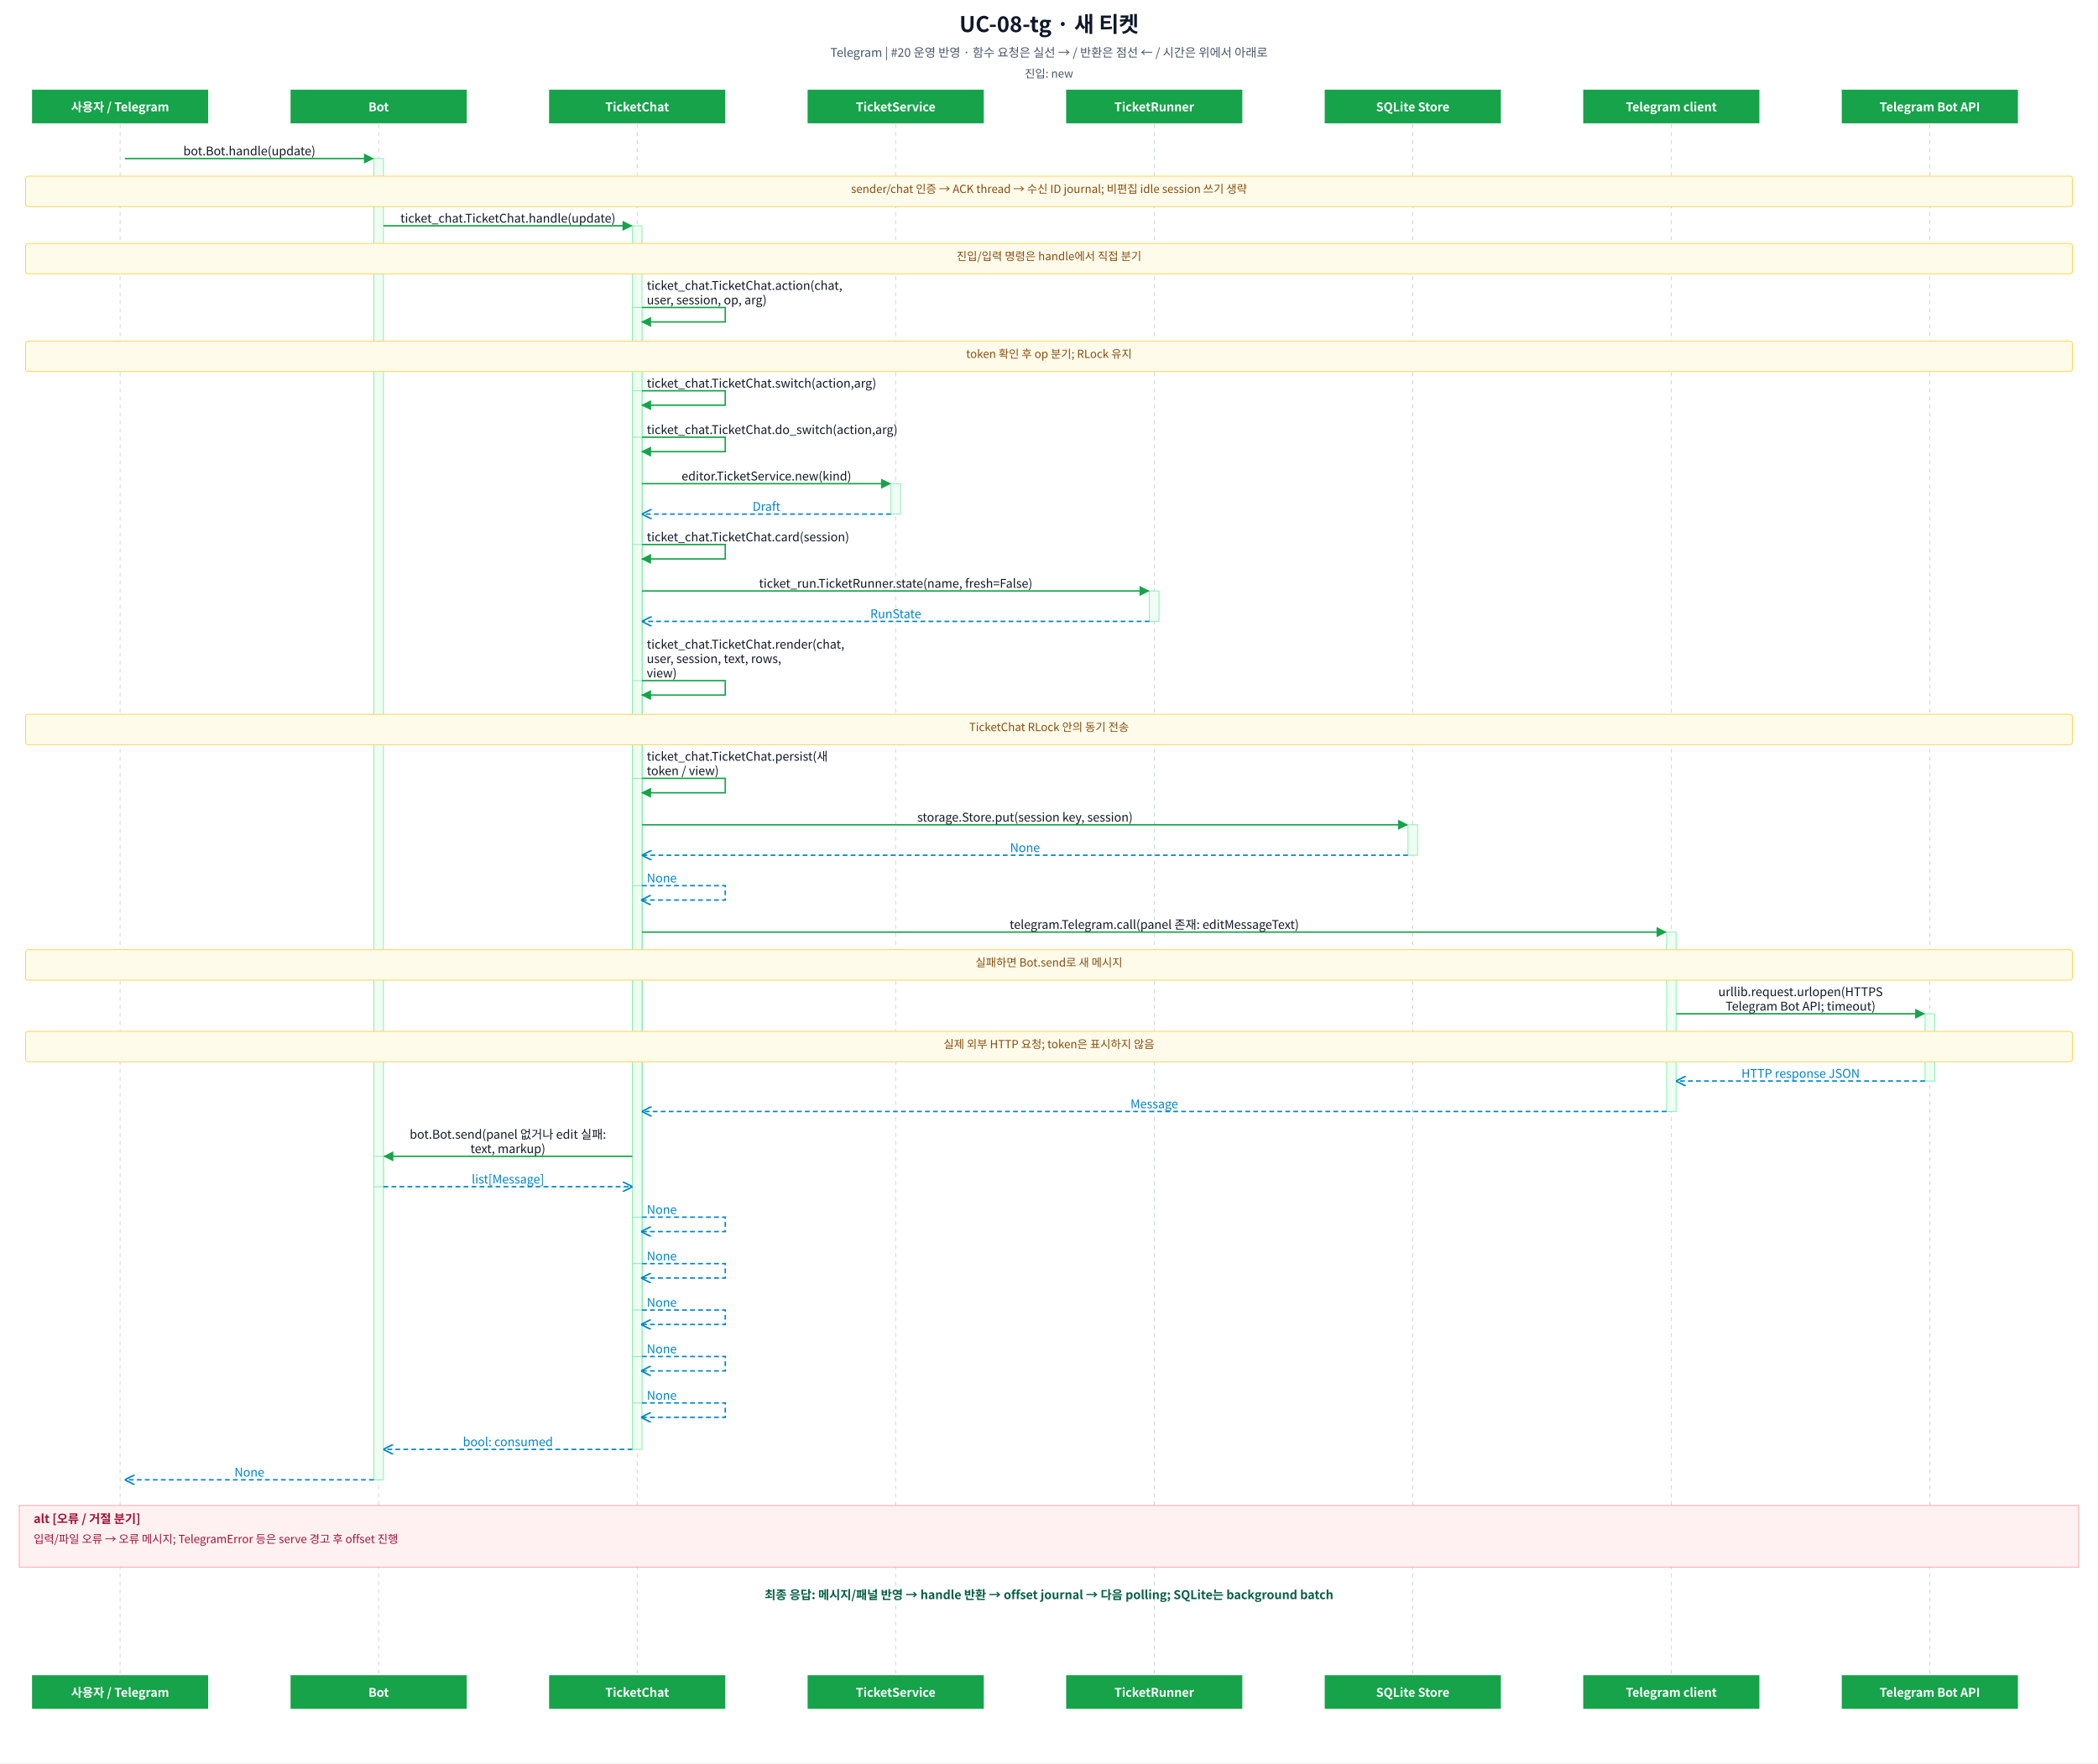
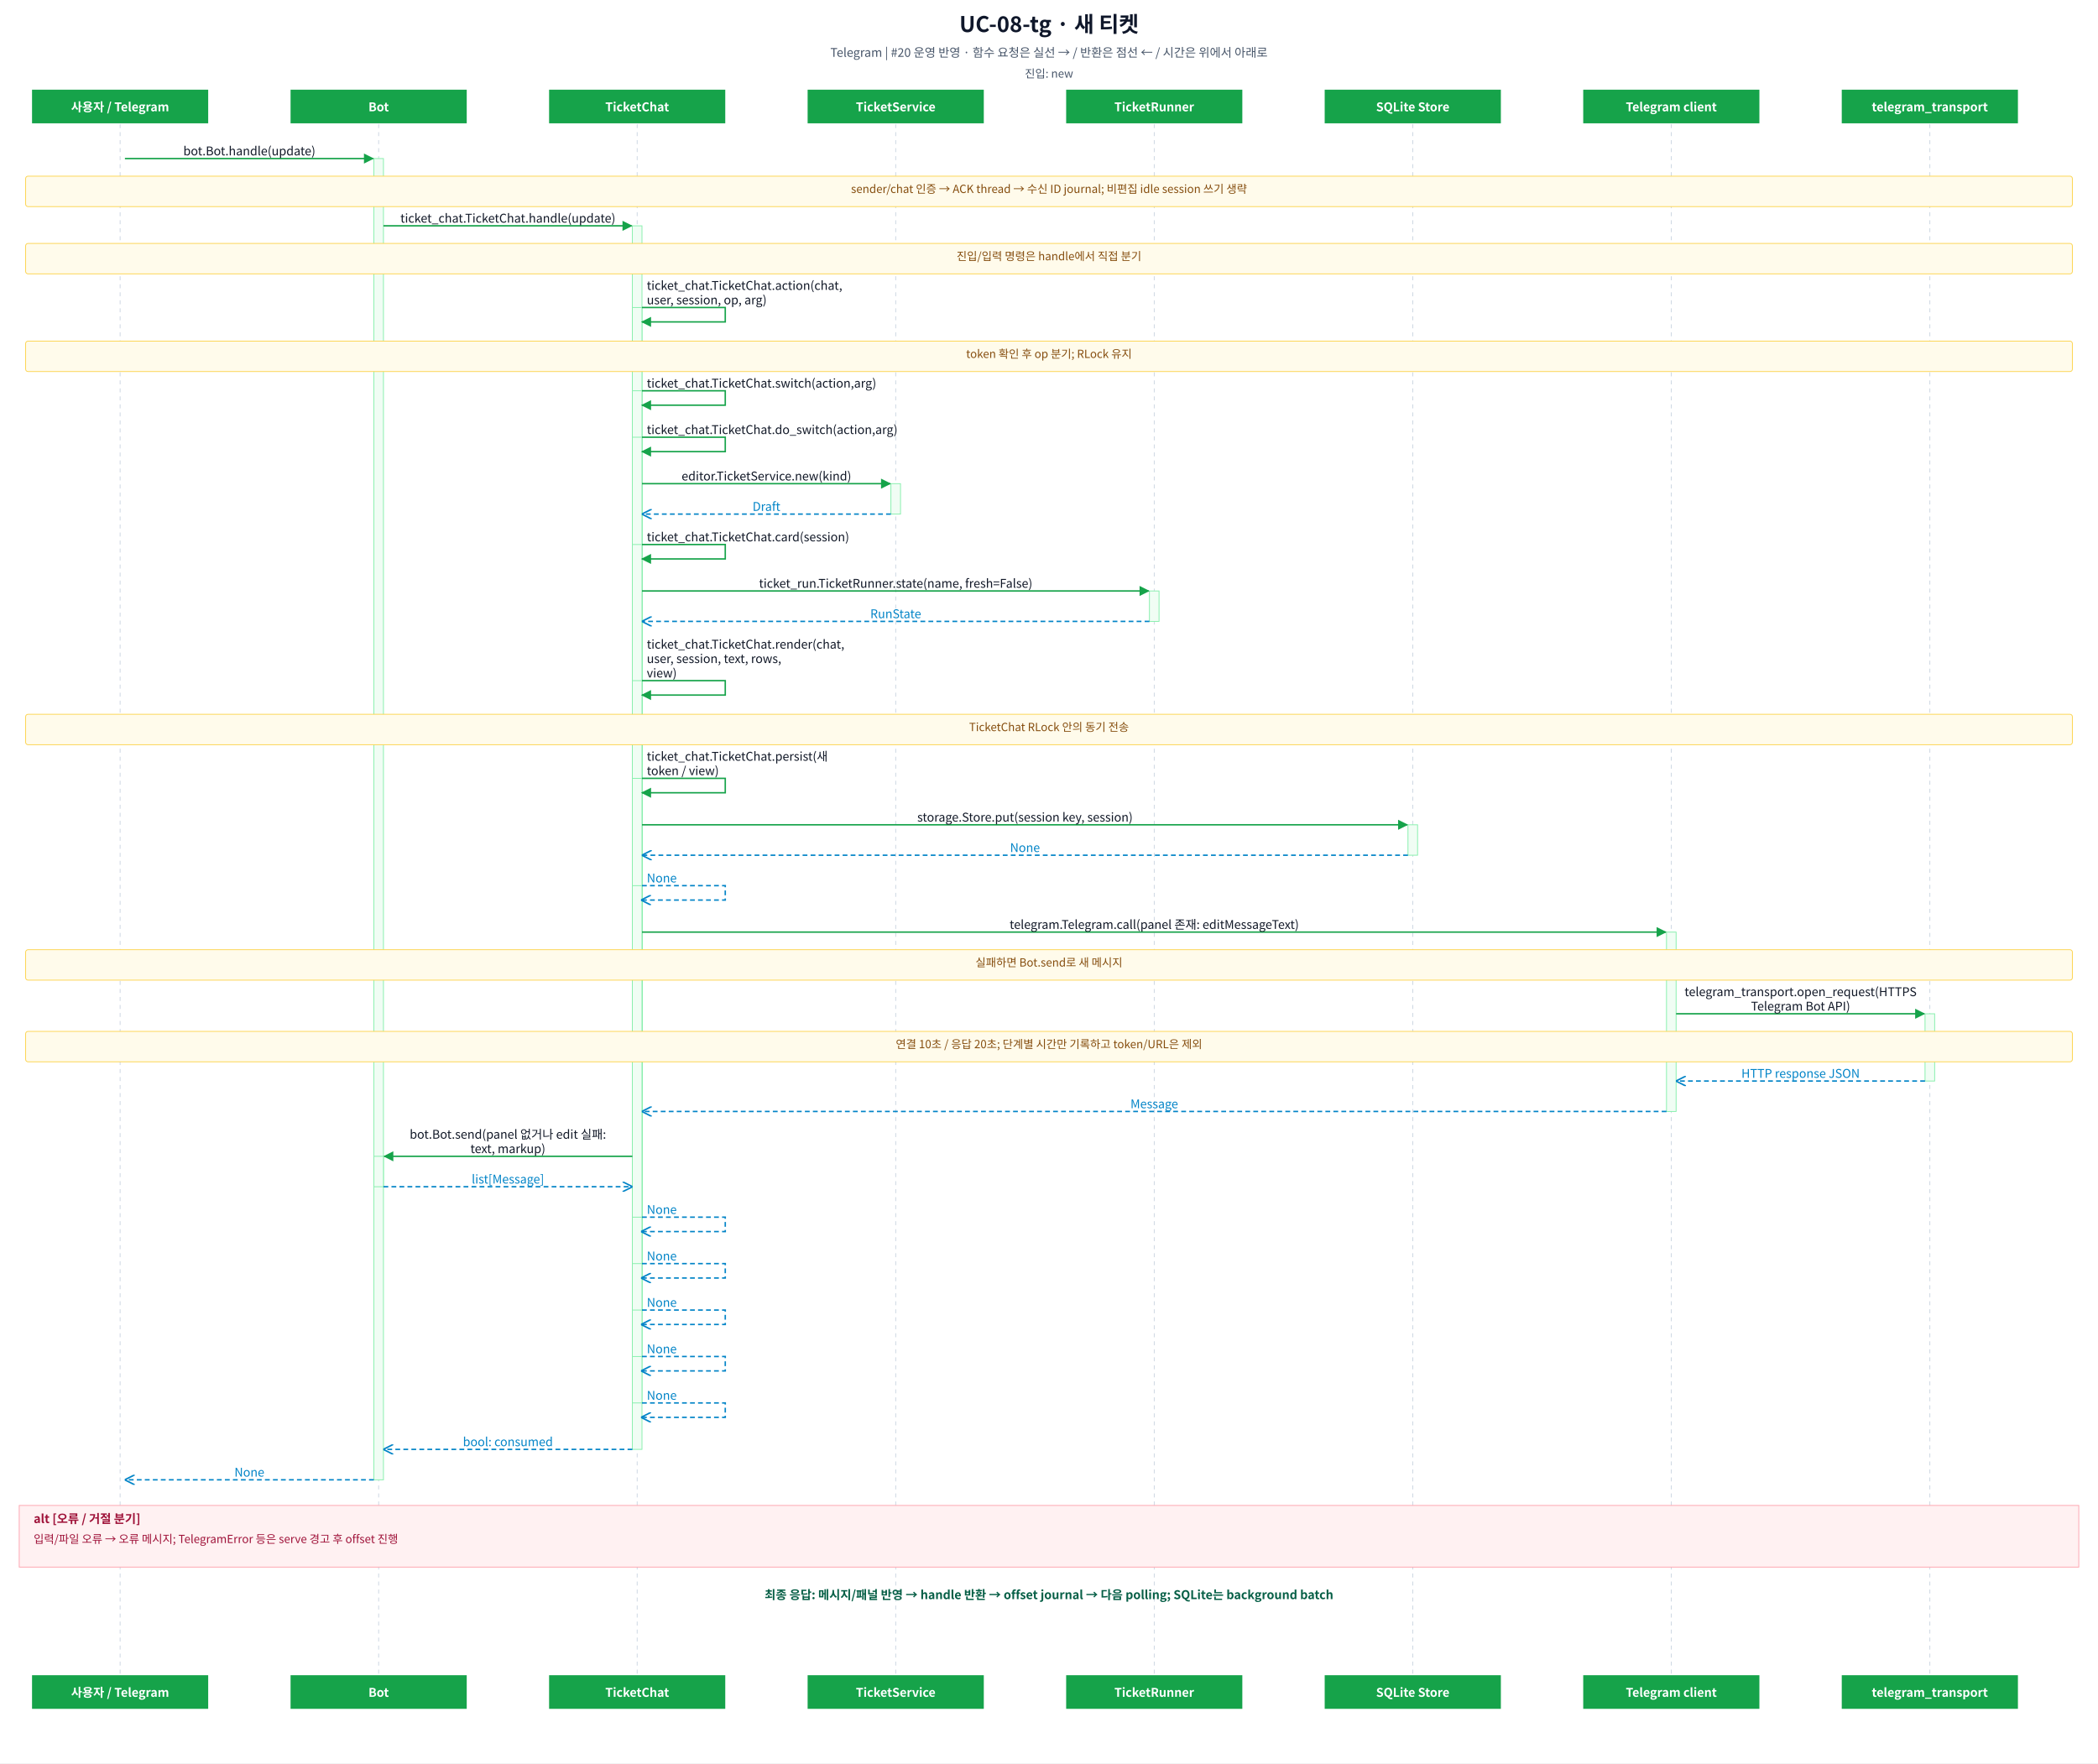
<svg xmlns="http://www.w3.org/2000/svg" width="2620" height="2202" viewBox="0 0 2620 2202" role="img" aria-label="새 티켓">
  <defs>
    <marker id="req" viewBox="0 0 10 10" refX="9" refY="5" markerWidth="7" markerHeight="7" orient="auto-start-reverse">
      <path d="M0 0 L10 5 L0 10 z" fill="#16a34a" />
    </marker>
    <marker id="ret" viewBox="0 0 10 10" refX="9" refY="5" markerWidth="7" markerHeight="7" orient="auto-start-reverse">
      <path d="M0 0 L10 5 L0 10" fill="none" stroke="#0284c7" stroke-width="1.5" />
    </marker>
  </defs>
  <rect width="100%" height="100%" fill="white" />
  <g font-family="Noto Sans CJK KR, sans-serif">
    <text x="1310.0" y="40" text-anchor="middle" font-size="27" fill="#0f172a" font-weight="700">UC-08-tg · 새 티켓</text>
    <text x="1310.0" y="71" text-anchor="middle" font-size="15" fill="#475569">Telegram | #20 운영 반영 · 함수 요청은 실선 → / 반환은 점선 ← / 시간은 위에서 아래로</text>
    <text x="1310.0" y="97" text-anchor="middle" font-size="14" fill="#475569">진입: new</text>
    <path d="M150.0,155 V2092" stroke="#cbd5e1" stroke-dasharray="5 5" />
    <rect x="40.0" y="112" width="220" height="42" fill="#16a34a" />
    <text x="150.0" y="139" text-anchor="middle" font-size="15" fill="white" font-weight="700">사용자 / Telegram</text>
    <rect x="40.0" y="2092" width="220" height="42" fill="#16a34a" />
    <text x="150.0" y="2119" text-anchor="middle" font-size="15" fill="white" font-weight="700">사용자 / Telegram</text>
    <path d="M472.857,155 V2092" stroke="#cbd5e1" stroke-dasharray="5 5" />
    <rect x="362.857" y="112" width="220" height="42" fill="#16a34a" />
    <text x="472.857" y="139" text-anchor="middle" font-size="15" fill="white" font-weight="700">Bot</text>
    <rect x="362.857" y="2092" width="220" height="42" fill="#16a34a" />
    <text x="472.857" y="2119" text-anchor="middle" font-size="15" fill="white" font-weight="700">Bot</text>
    <path d="M795.714,155 V2092" stroke="#cbd5e1" stroke-dasharray="5 5" />
    <rect x="685.714" y="112" width="220" height="42" fill="#16a34a" />
    <text x="795.714" y="139" text-anchor="middle" font-size="15" fill="white" font-weight="700">TicketChat</text>
    <rect x="685.714" y="2092" width="220" height="42" fill="#16a34a" />
    <text x="795.714" y="2119" text-anchor="middle" font-size="15" fill="white" font-weight="700">TicketChat</text>
    <path d="M1118.571,155 V2092" stroke="#cbd5e1" stroke-dasharray="5 5" />
    <rect x="1008.571" y="112" width="220" height="42" fill="#16a34a" />
    <text x="1118.571" y="139" text-anchor="middle" font-size="15" fill="white" font-weight="700">TicketService</text>
    <rect x="1008.571" y="2092" width="220" height="42" fill="#16a34a" />
    <text x="1118.571" y="2119" text-anchor="middle" font-size="15" fill="white" font-weight="700">TicketService</text>
    <path d="M1441.429,155 V2092" stroke="#cbd5e1" stroke-dasharray="5 5" />
    <rect x="1331.429" y="112" width="220" height="42" fill="#16a34a" />
    <text x="1441.429" y="139" text-anchor="middle" font-size="15" fill="white" font-weight="700">TicketRunner</text>
    <rect x="1331.429" y="2092" width="220" height="42" fill="#16a34a" />
    <text x="1441.429" y="2119" text-anchor="middle" font-size="15" fill="white" font-weight="700">TicketRunner</text>
    <path d="M1764.286,155 V2092" stroke="#cbd5e1" stroke-dasharray="5 5" />
    <rect x="1654.286" y="112" width="220" height="42" fill="#16a34a" />
    <text x="1764.286" y="139" text-anchor="middle" font-size="15" fill="white" font-weight="700">SQLite Store</text>
    <rect x="1654.286" y="2092" width="220" height="42" fill="#16a34a" />
    <text x="1764.286" y="2119" text-anchor="middle" font-size="15" fill="white" font-weight="700">SQLite Store</text>
    <path d="M2087.143,155 V2092" stroke="#cbd5e1" stroke-dasharray="5 5" />
    <rect x="1977.143" y="112" width="220" height="42" fill="#16a34a" />
    <text x="2087.143" y="139" text-anchor="middle" font-size="15" fill="white" font-weight="700">Telegram client</text>
    <rect x="1977.143" y="2092" width="220" height="42" fill="#16a34a" />
    <text x="2087.143" y="2119" text-anchor="middle" font-size="15" fill="white" font-weight="700">Telegram client</text>
    <path d="M2410.0,155 V2092" stroke="#cbd5e1" stroke-dasharray="5 5" />
    <rect x="2300.0" y="112" width="220" height="42" fill="#16a34a" />
-     <text x="2410.0" y="139" text-anchor="middle" font-size="15" fill="white" font-weight="700">Telegram Bot API</text>
+     <text x="2410.0" y="139" text-anchor="middle" font-size="15" fill="white" font-weight="700">telegram_transport</text>
    <rect x="2300.0" y="2092" width="220" height="42" fill="#16a34a" />
-     <text x="2410.0" y="2119" text-anchor="middle" font-size="15" fill="white" font-weight="700">Telegram Bot API</text>
+     <text x="2410.0" y="2119" text-anchor="middle" font-size="15" fill="white" font-weight="700">telegram_transport</text>
    <rect x="466.857" y="198" width="12" height="1650" fill="#f0fdf4" stroke="#86efac" />
    <rect x="789.714" y="282" width="12" height="1528" fill="#f0fdf4" stroke="#86efac" />
    <rect x="789.714" y="384" width="12" height="1368" fill="#f0fdf4" stroke="#86efac" />
    <rect x="789.714" y="488" width="12" height="1206" fill="#f0fdf4" stroke="#86efac" />
    <rect x="789.714" y="546" width="12" height="1090" fill="#f0fdf4" stroke="#86efac" />
    <rect x="789.714" y="680" width="12" height="898" fill="#f0fdf4" stroke="#86efac" />
    <rect x="789.714" y="850" width="12" height="670" fill="#f0fdf4" stroke="#86efac" />
    <rect x="2081.143" y="1164" width="12" height="224" fill="#f0fdf4" stroke="#86efac" />
    <rect x="789.714" y="972" width="12" height="134" fill="#f0fdf4" stroke="#86efac" />
    <rect x="2404.0" y="1266" width="12" height="84" fill="#f0fdf4" stroke="#86efac" />
    <rect x="1112.571" y="604" width="12" height="38" fill="#f0fdf4" stroke="#86efac" />
    <rect x="1435.429" y="738" width="12" height="38" fill="#f0fdf4" stroke="#86efac" />
    <rect x="1758.286" y="1030" width="12" height="38" fill="#f0fdf4" stroke="#86efac" />
    <rect x="466.857" y="1444" width="12" height="38" fill="#f0fdf4" stroke="#86efac" />
    <path d="M156.0,198 H465.857" fill="none" stroke="#16a34a" stroke-width="1.8" marker-end="url(#req)" />
    <text x="311.429" y="194" text-anchor="middle" font-size="15" fill="#111827">bot.Bot.handle(update)</text>
    <rect x="32" y="220" width="2556" height="38" rx="3" fill="#fffbeb" stroke="#fcd34d" />
    <text x="1310.0" y="241" text-anchor="middle" font-size="14" fill="#854d0e">sender/chat 인증 → ACK thread → 수신 ID journal; 비편집 idle session 쓰기 생략</text>
    <path d="M478.857,282 H788.714" fill="none" stroke="#16a34a" stroke-width="1.8" marker-end="url(#req)" />
    <text x="634.286" y="278" text-anchor="middle" font-size="15" fill="#111827">ticket_chat.TicketChat.handle(update)</text>
    <rect x="32" y="304" width="2556" height="38" rx="3" fill="#fffbeb" stroke="#fcd34d" />
    <text x="1310.0" y="325" text-anchor="middle" font-size="14" fill="#854d0e">진입/입력 명령은 handle에서 직접 분기</text>
    <path d="M801.714,384 H905.714 V402 H801.714" fill="none" stroke="#16a34a" stroke-width="1.8" marker-end="url(#req)" />
    <text x="807.714" y="362" text-anchor="start" font-size="15" fill="#111827">ticket_chat.TicketChat.action(chat,</text>
    <text x="807.714" y="380" text-anchor="start" font-size="15" fill="#111827">user, session, op, arg)</text>
    <rect x="32" y="426" width="2556" height="38" rx="3" fill="#fffbeb" stroke="#fcd34d" />
    <text x="1310.0" y="447" text-anchor="middle" font-size="14" fill="#854d0e">token 확인 후 op 분기; RLock 유지</text>
    <path d="M801.714,488 H905.714 V506 H801.714" fill="none" stroke="#16a34a" stroke-width="1.8" marker-end="url(#req)" />
    <text x="807.714" y="484" text-anchor="start" font-size="15" fill="#111827">ticket_chat.TicketChat.switch(action,arg)</text>
    <path d="M801.714,546 H905.714 V564 H801.714" fill="none" stroke="#16a34a" stroke-width="1.8" marker-end="url(#req)" />
    <text x="807.714" y="542" text-anchor="start" font-size="15" fill="#111827">ticket_chat.TicketChat.do_switch(action,arg)</text>
    <path d="M801.714,604 H1111.571" fill="none" stroke="#16a34a" stroke-width="1.8" marker-end="url(#req)" />
    <text x="957.143" y="600" text-anchor="middle" font-size="15" fill="#111827">editor.TicketService.new(kind)</text>
    <path d="M1112.571,642 H802.714" fill="none" stroke="#0284c7" stroke-width="1.8" stroke-dasharray="6 4" marker-end="url(#ret)" />
    <text x="957.143" y="638" text-anchor="middle" font-size="15" fill="#0284c7">Draft</text>
    <path d="M801.714,680 H905.714 V698 H801.714" fill="none" stroke="#16a34a" stroke-width="1.8" marker-end="url(#req)" />
    <text x="807.714" y="676" text-anchor="start" font-size="15" fill="#111827">ticket_chat.TicketChat.card(session)</text>
    <path d="M801.714,738 H1434.429" fill="none" stroke="#16a34a" stroke-width="1.8" marker-end="url(#req)" />
    <text x="1118.571" y="734" text-anchor="middle" font-size="15" fill="#111827">ticket_run.TicketRunner.state(name, fresh=False)</text>
    <path d="M1435.429,776 H802.714" fill="none" stroke="#0284c7" stroke-width="1.8" stroke-dasharray="6 4" marker-end="url(#ret)" />
    <text x="1118.571" y="772" text-anchor="middle" font-size="15" fill="#0284c7">RunState</text>
    <path d="M801.714,850 H905.714 V868 H801.714" fill="none" stroke="#16a34a" stroke-width="1.8" marker-end="url(#req)" />
    <text x="807.714" y="810" text-anchor="start" font-size="15" fill="#111827">ticket_chat.TicketChat.render(chat,</text>
    <text x="807.714" y="828" text-anchor="start" font-size="15" fill="#111827">user, session, text, rows,</text>
    <text x="807.714" y="846" text-anchor="start" font-size="15" fill="#111827">view)</text>
    <rect x="32" y="892" width="2556" height="38" rx="3" fill="#fffbeb" stroke="#fcd34d" />
    <text x="1310.0" y="913" text-anchor="middle" font-size="14" fill="#854d0e">TicketChat RLock 안의 동기 전송</text>
    <path d="M801.714,972 H905.714 V990 H801.714" fill="none" stroke="#16a34a" stroke-width="1.8" marker-end="url(#req)" />
    <text x="807.714" y="950" text-anchor="start" font-size="15" fill="#111827">ticket_chat.TicketChat.persist(새</text>
    <text x="807.714" y="968" text-anchor="start" font-size="15" fill="#111827">token / view)</text>
    <path d="M801.714,1030 H1757.286" fill="none" stroke="#16a34a" stroke-width="1.8" marker-end="url(#req)" />
    <text x="1280.0" y="1026" text-anchor="middle" font-size="15" fill="#111827">storage.Store.put(session key, session)</text>
    <path d="M1758.286,1068 H802.714" fill="none" stroke="#0284c7" stroke-width="1.8" stroke-dasharray="6 4" marker-end="url(#ret)" />
    <text x="1280.0" y="1064" text-anchor="middle" font-size="15" fill="#0284c7">None</text>
    <path d="M801.714,1106 H905.714 V1124 H801.714" fill="none" stroke="#0284c7" stroke-width="1.8" stroke-dasharray="6 4" marker-end="url(#ret)" />
    <text x="807.714" y="1102" text-anchor="start" font-size="15" fill="#0284c7">None</text>
    <path d="M801.714,1164 H2080.143" fill="none" stroke="#16a34a" stroke-width="1.8" marker-end="url(#req)" />
    <text x="1441.429" y="1160" text-anchor="middle" font-size="15" fill="#111827">telegram.Telegram.call(panel 존재: editMessageText)</text>
    <rect x="32" y="1186" width="2556" height="38" rx="3" fill="#fffbeb" stroke="#fcd34d" />
    <text x="1310.0" y="1207" text-anchor="middle" font-size="14" fill="#854d0e">실패하면 Bot.send로 새 메시지</text>
    <path d="M2093.143,1266 H2403.0" fill="none" stroke="#16a34a" stroke-width="1.8" marker-end="url(#req)" />
-     <text x="2248.571" y="1244" text-anchor="middle" font-size="15" fill="#111827">urllib.request.urlopen(HTTPS</text>
-     <text x="2248.571" y="1262" text-anchor="middle" font-size="15" fill="#111827">Telegram Bot API; timeout)</text>
+     <text x="2248.571" y="1244" text-anchor="middle" font-size="15" fill="#111827">telegram_transport.open_request(HTTPS</text>
+     <text x="2248.571" y="1262" text-anchor="middle" font-size="15" fill="#111827">Telegram Bot API)</text>
    <rect x="32" y="1288" width="2556" height="38" rx="3" fill="#fffbeb" stroke="#fcd34d" />
-     <text x="1310.0" y="1309" text-anchor="middle" font-size="14" fill="#854d0e">실제 외부 HTTP 요청; token은 표시하지 않음</text>
+     <text x="1310.0" y="1309" text-anchor="middle" font-size="14" fill="#854d0e">연결 10초 / 응답 20초; 단계별 시간만 기록하고 token/URL은 제외</text>
    <path d="M2404.0,1350 H2094.143" fill="none" stroke="#0284c7" stroke-width="1.8" stroke-dasharray="6 4" marker-end="url(#ret)" />
    <text x="2248.571" y="1346" text-anchor="middle" font-size="15" fill="#0284c7">HTTP response JSON</text>
    <path d="M2081.143,1388 H802.714" fill="none" stroke="#0284c7" stroke-width="1.8" stroke-dasharray="6 4" marker-end="url(#ret)" />
    <text x="1441.429" y="1384" text-anchor="middle" font-size="15" fill="#0284c7">Message</text>
    <path d="M789.714,1444 H479.857" fill="none" stroke="#16a34a" stroke-width="1.8" marker-end="url(#req)" />
    <text x="634.286" y="1422" text-anchor="middle" font-size="15" fill="#111827">bot.Bot.send(panel 없거나 edit 실패:</text>
    <text x="634.286" y="1440" text-anchor="middle" font-size="15" fill="#111827">text, markup)</text>
    <path d="M478.857,1482 H788.714" fill="none" stroke="#0284c7" stroke-width="1.8" stroke-dasharray="6 4" marker-end="url(#ret)" />
    <text x="634.286" y="1478" text-anchor="middle" font-size="15" fill="#0284c7">list[Message]</text>
    <path d="M801.714,1520 H905.714 V1538 H801.714" fill="none" stroke="#0284c7" stroke-width="1.8" stroke-dasharray="6 4" marker-end="url(#ret)" />
    <text x="807.714" y="1516" text-anchor="start" font-size="15" fill="#0284c7">None</text>
    <path d="M801.714,1578 H905.714 V1596 H801.714" fill="none" stroke="#0284c7" stroke-width="1.8" stroke-dasharray="6 4" marker-end="url(#ret)" />
    <text x="807.714" y="1574" text-anchor="start" font-size="15" fill="#0284c7">None</text>
    <path d="M801.714,1636 H905.714 V1654 H801.714" fill="none" stroke="#0284c7" stroke-width="1.8" stroke-dasharray="6 4" marker-end="url(#ret)" />
    <text x="807.714" y="1632" text-anchor="start" font-size="15" fill="#0284c7">None</text>
    <path d="M801.714,1694 H905.714 V1712 H801.714" fill="none" stroke="#0284c7" stroke-width="1.8" stroke-dasharray="6 4" marker-end="url(#ret)" />
    <text x="807.714" y="1690" text-anchor="start" font-size="15" fill="#0284c7">None</text>
    <path d="M801.714,1752 H905.714 V1770 H801.714" fill="none" stroke="#0284c7" stroke-width="1.8" stroke-dasharray="6 4" marker-end="url(#ret)" />
    <text x="807.714" y="1748" text-anchor="start" font-size="15" fill="#0284c7">None</text>
    <path d="M789.714,1810 H479.857" fill="none" stroke="#0284c7" stroke-width="1.8" stroke-dasharray="6 4" marker-end="url(#ret)" />
    <text x="634.286" y="1806" text-anchor="middle" font-size="15" fill="#0284c7">bool: consumed</text>
    <path d="M466.857,1848 H157.0" fill="none" stroke="#0284c7" stroke-width="1.8" stroke-dasharray="6 4" marker-end="url(#ret)" />
    <text x="311.429" y="1844" text-anchor="middle" font-size="15" fill="#0284c7">None</text>
    <rect x="24" y="1880" width="2572" height="77" fill="#fff1f2" stroke="#fda4af" />
    <text x="42" y="1902" text-anchor="start" font-size="15" fill="#9f1239" font-weight="700">alt [오류 / 거절 분기]</text>
    <text x="42" y="1927" text-anchor="start" font-size="14" fill="#9f1239">입력/파일 오류 → 오류 메시지; TelegramError 등은 serve 경고 후 offset 진행</text>
    <text x="1310.0" y="1997" text-anchor="middle" font-size="15" fill="#065f46" font-weight="700">최종 응답: 메시지/패널 반영 → handle 반환 → offset journal → 다음 polling; SQLite는 background batch</text>
  </g>
</svg>
